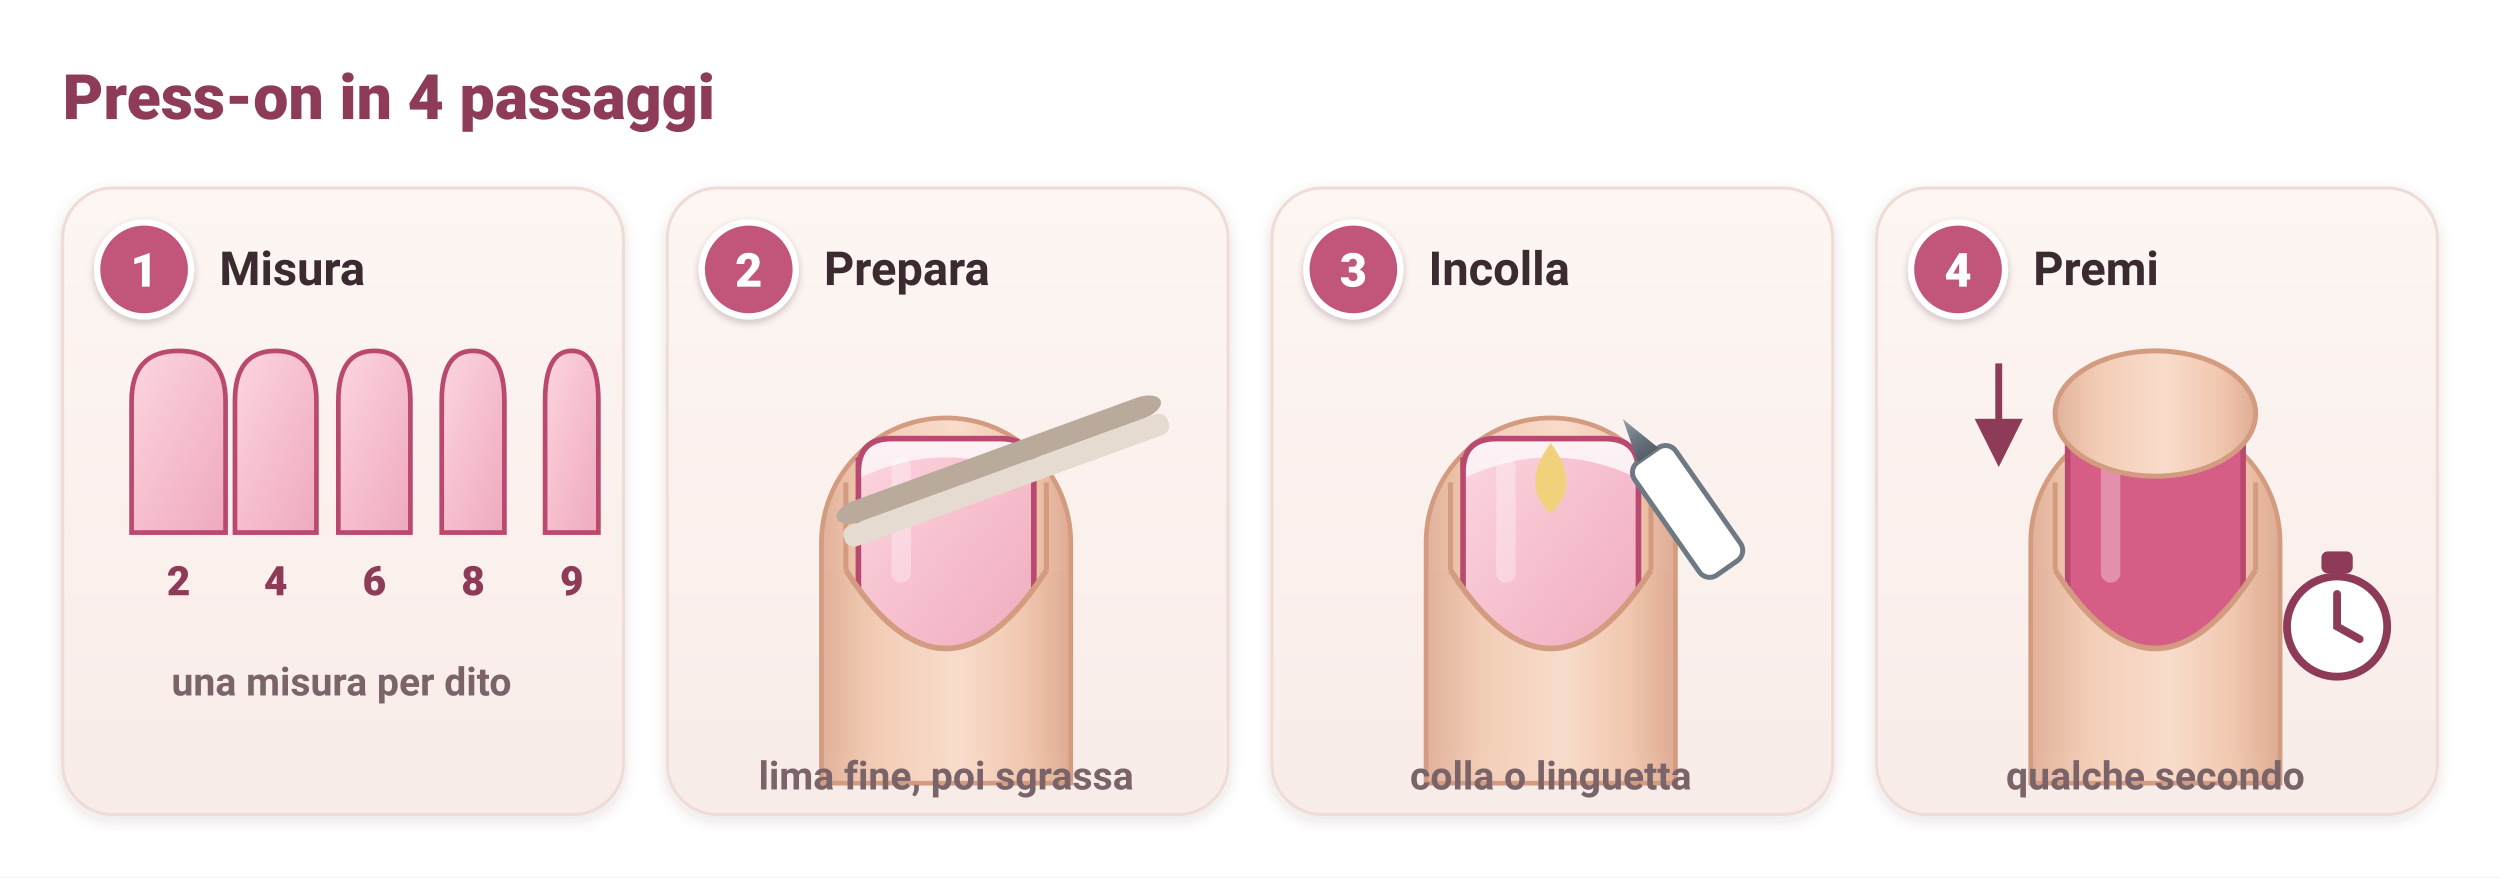
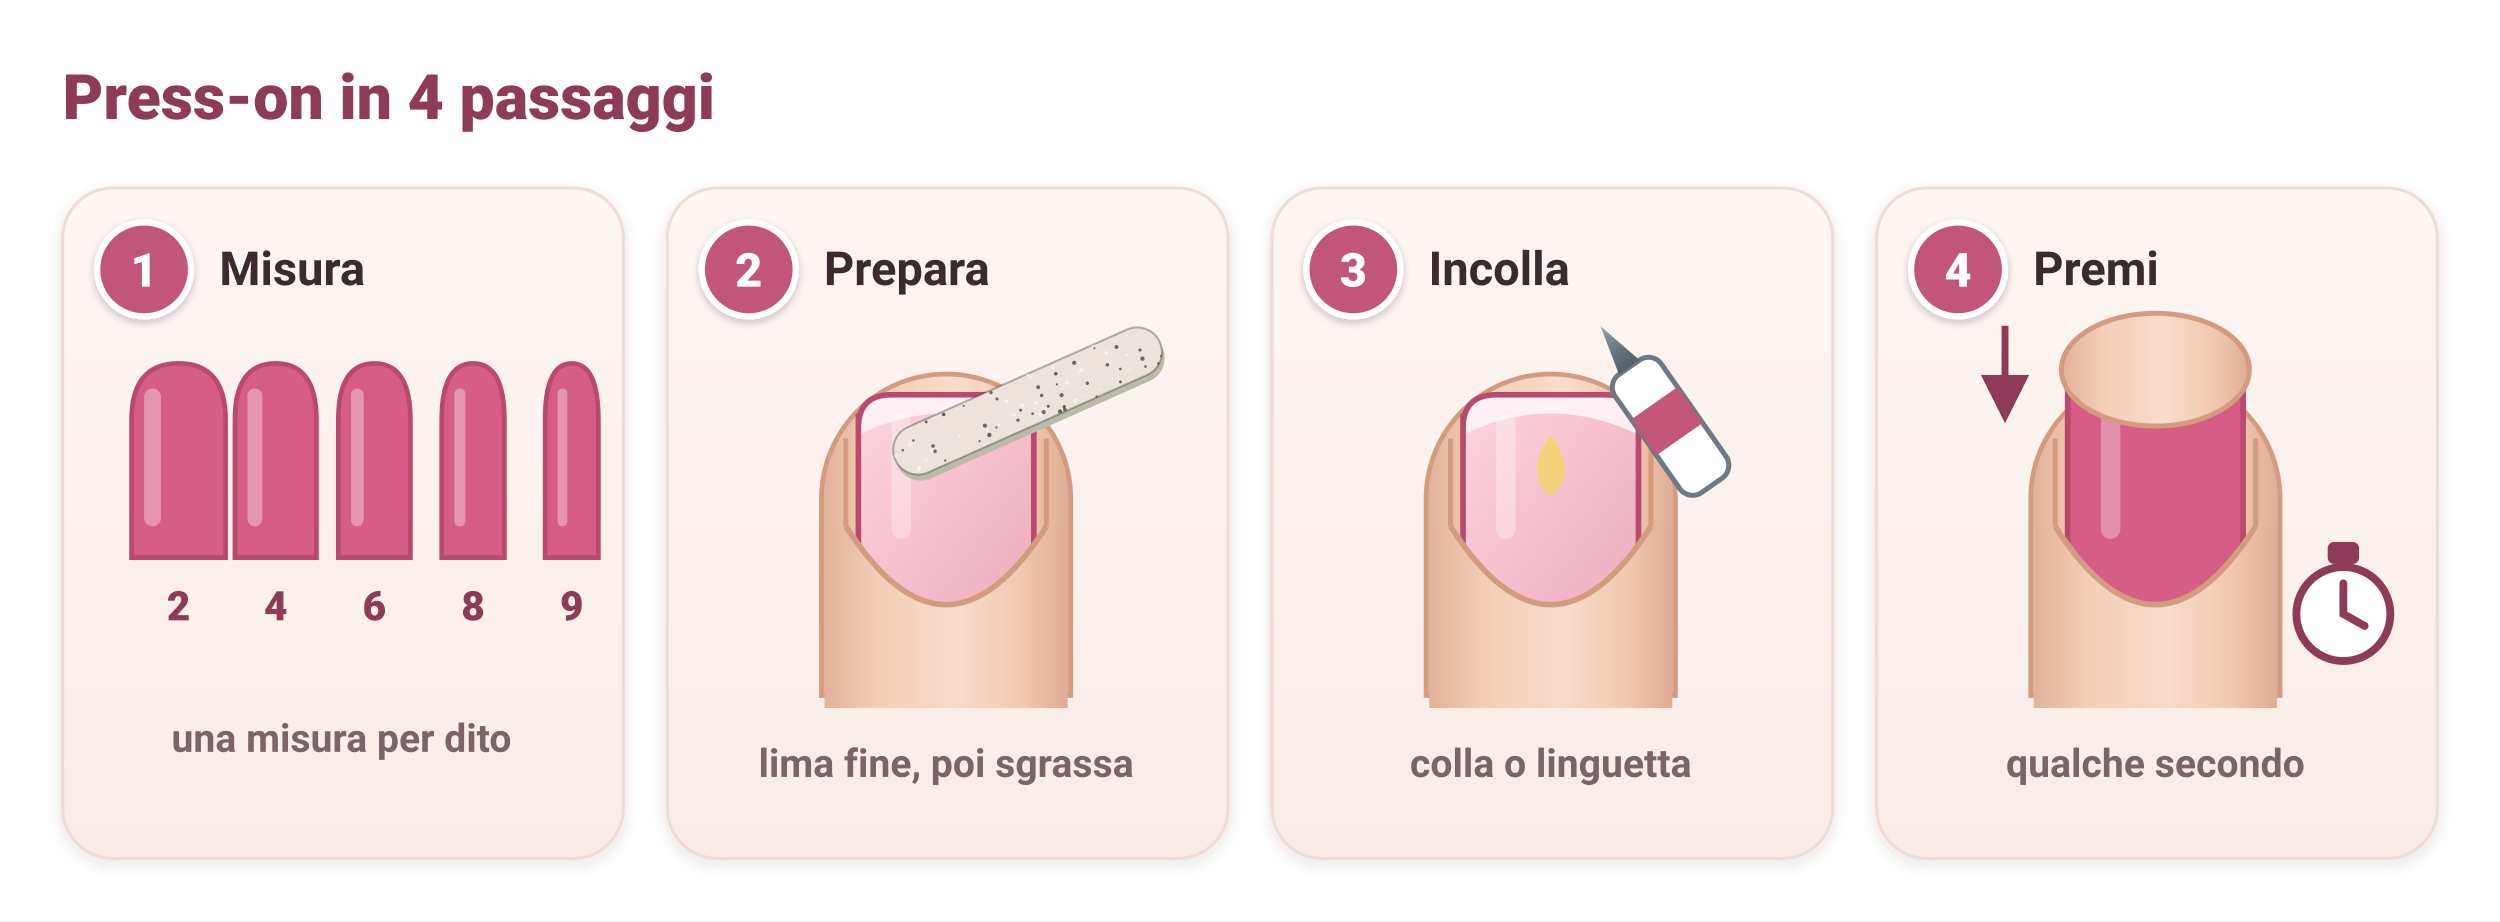
- <svg xmlns="http://www.w3.org/2000/svg" viewBox="0 0 798 280" width="798" height="280" font-family="system-ui, -apple-system, 'Segoe UI', Roboto, Arial, sans-serif" role="img">
+ <svg xmlns="http://www.w3.org/2000/svg" viewBox="0 0 798 294" width="798" height="294" font-family="system-ui, -apple-system, 'Segoe UI', Roboto, Arial, sans-serif" role="img">
  <rect width="100%" height="100%" fill="#ffffff" />
  <defs>
    <linearGradient id="nxSkin" x1="0" y1="0" x2="1" y2="0">
      <stop offset="0" stop-color="#e2b29b" />
      <stop offset=".22" stop-color="#f3cdb6" />
      <stop offset=".55" stop-color="#f8dccb" />
      <stop offset=".82" stop-color="#f1c7af" />
      <stop offset="1" stop-color="#dfac94" />
    </linearGradient>
    <linearGradient id="nxNail" x1="0" y1="0" x2="1" y2="1">
      <stop offset="0" stop-color="#fbd6e0" />
      <stop offset=".45" stop-color="#f7c1cf" />
      <stop offset="1" stop-color="#eeaabd" />
    </linearGradient>
    <linearGradient id="nxFree" x1="0" y1="0" x2="0" y2="1">
      <stop offset="0" stop-color="#ffffff" />
      <stop offset="1" stop-color="#fbeef2" />
    </linearGradient>
    <linearGradient id="nxMetalD" x1="0" y1="0" x2="0" y2="1">
      <stop offset="0" stop-color="#9aa4ae" />
      <stop offset=".5" stop-color="#6f7983" />
      <stop offset="1" stop-color="#565f68" />
    </linearGradient>
    <linearGradient id="nxPanel" x1="0" y1="0" x2="0" y2="1">
      <stop offset="0" stop-color="#fdf6f3" />
      <stop offset="1" stop-color="#f8ece8" />
    </linearGradient>
    <filter id="nxSh" x="-5%" y="-5%" width="110%" height="115%">
      <feDropShadow dx="0" dy="1.5" stdDeviation="2.2" flood-color="#5a2a3a" flood-opacity=".13" />
    </filter>
    <filter id="nxShS" x="-20%" y="-20%" width="140%" height="150%">
      <feDropShadow dx="0" dy="1" stdDeviation="1.2" flood-color="#3b2a30" flood-opacity=".25" />
    </filter>
  </defs>
  <defs>
    <marker id="ar" viewBox="0 0 10 10" refX="8" refY="5" markerWidth="7" markerHeight="7" orient="auto-start-reverse">
      <path d="M0,0 L10,5 L0,10 z" fill="#8e3b5a" />
    </marker>
    <marker id="arw" viewBox="0 0 10 10" refX="8" refY="5" markerWidth="7" markerHeight="7" orient="auto-start-reverse">
      <path d="M0,0 L10,5 L0,10 z" fill="#7a6369" />
    </marker>
  </defs>
  <text x="20.0" y="38.0" font-size="20" text-anchor="start" font-weight="800" fill="#8e3b5a">Press-on in 4 passaggi</text>
  <defs>
-     <clipPath id="p80">
-       <rect x="20" y="60" width="179" height="200" rx="16" />
+     <clipPath id="p1">
+       <rect x="20" y="60" width="179" height="214" rx="16" />
    </clipPath>
  </defs>
-   <rect x="20" y="60" width="179" height="200" rx="16" fill="url(#nxPanel)" stroke="#efdcd6" stroke-width="1" filter="url(#nxSh)" />
+   <rect x="20" y="60" width="179" height="214" rx="16" fill="url(#nxPanel)" stroke="#efdcd6" stroke-width="1" filter="url(#nxSh)" />
  <circle cx="46" cy="86" r="15" fill="#c2577a" stroke="#fff" stroke-width="2" filter="url(#nxShS)" />
  <text x="46.0" y="91.5" font-size="15" text-anchor="middle" font-weight="800" fill="#fff">1</text>
  <text x="70.0" y="91.0" font-size="15" text-anchor="start" font-weight="700" fill="#3b2a30">Misura</text>
-   <g clip-path="url(#p80)">
-     <path d="M42.0,170 L42.0,128 Q42.0,112 57.0,112 Q72.0,112 72.0,128 L72.0,170 Z" fill="url(#nxNail)" stroke="#b9496f" stroke-width="1.5" />
-     <text x="57.0" y="190.0" font-size="13" text-anchor="middle" font-weight="800" fill="#8e3b5a">2</text>
-     <path d="M75.0,170 L75.0,128 Q75.0,112 88.0,112 Q101.0,112 101.0,128 L101.0,170 Z" fill="url(#nxNail)" stroke="#b9496f" stroke-width="1.5" />
-     <text x="88.0" y="190.0" font-size="13" text-anchor="middle" font-weight="800" fill="#8e3b5a">4</text>
-     <path d="M108.0,170 L108.0,128 Q108.0,112 119.5,112 Q131.0,112 131.0,128 L131.0,170 Z" fill="url(#nxNail)" stroke="#b9496f" stroke-width="1.5" />
-     <text x="119.5" y="190.0" font-size="13" text-anchor="middle" font-weight="800" fill="#8e3b5a">6</text>
-     <path d="M141.0,170 L141.0,128 Q141.0,112 151.0,112 Q161.0,112 161.0,128 L161.0,170 Z" fill="url(#nxNail)" stroke="#b9496f" stroke-width="1.5" />
-     <text x="151.0" y="190.0" font-size="13" text-anchor="middle" font-weight="800" fill="#8e3b5a">8</text>
-     <path d="M174.0,170 L174.0,128 Q174.0,112 182.5,112 Q191.0,112 191.0,128 L191.0,170 Z" fill="url(#nxNail)" stroke="#b9496f" stroke-width="1.5" />
-     <text x="182.5" y="190.0" font-size="13" text-anchor="middle" font-weight="800" fill="#8e3b5a">9</text>
-     <text x="109.0" y="222.0" font-size="12.5" text-anchor="middle" font-weight="600" fill="#7a6369">una misura per dito</text>
+   <g clip-path="url(#p1)">
+     <path d="M42.0,178 L42.0,134 Q42.0,116 57.0,116 Q72.0,116 72.0,134 L72.0,178 Z" fill="#d65d86" stroke="#b9496f" stroke-width="1.5" />
+     <rect x="46.0" y="124" width="5.4" height="44" rx="2.7" fill="#fff" opacity=".35" />
+     <text x="57.0" y="198.0" font-size="13" text-anchor="middle" font-weight="800" fill="#8e3b5a">2</text>
+     <path d="M75.0,178 L75.0,134 Q75.0,116 88.0,116 Q101.0,116 101.0,134 L101.0,178 Z" fill="#d65d86" stroke="#b9496f" stroke-width="1.5" />
+     <rect x="79.0" y="124" width="4.7" height="44" rx="2.3" fill="#fff" opacity=".35" />
+     <text x="88.0" y="198.0" font-size="13" text-anchor="middle" font-weight="800" fill="#8e3b5a">4</text>
+     <path d="M108.0,178 L108.0,134 Q108.0,116 119.5,116 Q131.0,116 131.0,134 L131.0,178 Z" fill="#d65d86" stroke="#b9496f" stroke-width="1.5" />
+     <rect x="112.0" y="124" width="4.1" height="44" rx="2.1" fill="#fff" opacity=".35" />
+     <text x="119.5" y="198.0" font-size="13" text-anchor="middle" font-weight="800" fill="#8e3b5a">6</text>
+     <path d="M141.0,178 L141.0,134 Q141.0,116 151.0,116 Q161.0,116 161.0,134 L161.0,178 Z" fill="#d65d86" stroke="#b9496f" stroke-width="1.5" />
+     <rect x="145.0" y="124" width="3.6" height="44" rx="1.8" fill="#fff" opacity=".35" />
+     <text x="151.0" y="198.0" font-size="13" text-anchor="middle" font-weight="800" fill="#8e3b5a">8</text>
+     <path d="M174.0,178 L174.0,134 Q174.0,116 182.5,116 Q191.0,116 191.0,134 L191.0,178 Z" fill="#d65d86" stroke="#b9496f" stroke-width="1.5" />
+     <rect x="178.0" y="124" width="3.1" height="44" rx="1.5" fill="#fff" opacity=".35" />
+     <text x="182.5" y="198.0" font-size="13" text-anchor="middle" font-weight="800" fill="#8e3b5a">9</text>
+     <text x="109.0" y="240.0" font-size="12.5" text-anchor="middle" font-weight="600" fill="#7a6369">una misura per dito</text>
  </g>
  <defs>
-     <clipPath id="p81">
-       <rect x="213" y="60" width="179" height="200" rx="16" />
+     <clipPath id="p2">
+       <rect x="213" y="60" width="179" height="214" rx="16" />
    </clipPath>
  </defs>
-   <rect x="213" y="60" width="179" height="200" rx="16" fill="url(#nxPanel)" stroke="#efdcd6" stroke-width="1" filter="url(#nxSh)" />
+   <rect x="213" y="60" width="179" height="214" rx="16" fill="url(#nxPanel)" stroke="#efdcd6" stroke-width="1" filter="url(#nxSh)" />
  <circle cx="239" cy="86" r="15" fill="#c2577a" stroke="#fff" stroke-width="2" filter="url(#nxShS)" />
  <text x="239.0" y="91.5" font-size="15" text-anchor="middle" font-weight="800" fill="#fff">2</text>
  <text x="263.0" y="91.0" font-size="15" text-anchor="start" font-weight="700" fill="#3b2a30">Prepara</text>
-   <g clip-path="url(#p81)">
-     <path d="M262.2,250.0 L262.2,173.2 A39.8,39.8 0 0 1 341.8,173.2 L341.8,250.0 Z" fill="url(#nxSkin)" stroke="#d39c80" stroke-width="1.5" />
+   <g clip-path="url(#p2)">
+     <path d="M262.2,222.0 L262.2,159.2 A39.8,39.8 0 0 1 341.8,159.2 L341.8,222.0 Z" fill="url(#nxSkin)" stroke="#d39c80" stroke-width="1.5" />
    <defs>
-       <clipPath id="c82">
-         <path d="M274.0,216.0 L330.0,216.0 L330.0,146.0 L330.0,150.6 Q330.0,140.0 319.4,140.0 L284.6,140.0 Q274.0,140.0 274.0,150.6 L274.0,146.0 Z" />
+       <clipPath id="c3">
+         <path d="M274.0,202.0 L330.0,202.0 L330.0,132.0 L330.0,136.6 Q330.0,126.0 319.4,126.0 L284.6,126.0 Q274.0,126.0 274.0,136.6 L274.0,132.0 Z" />
      </clipPath>
    </defs>
-     <path d="M274.0,216.0 L330.0,216.0 L330.0,146.0 L330.0,150.6 Q330.0,140.0 319.4,140.0 L284.6,140.0 Q274.0,140.0 274.0,150.6 L274.0,146.0 Z" fill="url(#nxNail)" />
-     <path d="M268.0,156.0 Q302.0,136.0 336.0,156.0 L336.0,80.0 L268.0,80.0 Z" fill="url(#nxFree)" clip-path="url(#c82)" />
-     <rect x="284.6" y="146.0" width="6.2" height="40.0" rx="3.1" fill="#fff" opacity=".32" clip-path="url(#c82)" />
-     <path d="M274.0,216.0 L330.0,216.0 L330.0,146.0 L330.0,150.6 Q330.0,140.0 319.4,140.0 L284.6,140.0 Q274.0,140.0 274.0,150.6 L274.0,146.0 Z" fill="none" stroke="#b9496f" stroke-width="1.8" />
-     <path d="M263.2,182.0 L270.0,182.0 Q302.0,232.0 334.0,182.0 L340.8,182.0 L340.8,240.0 L263.2,240.0 Z" fill="url(#nxSkin)" />
-     <path d="M270.0,182.0 Q302.0,232.0 334.0,182.0" fill="none" stroke="#d39c80" stroke-width="1.8" />
-     <path d="M270.0,182.0 L270.0,154.0" stroke="#d39c80" stroke-width="1.6" />
-     <path d="M334.0,182.0 L334.0,154.0" stroke="#d39c80" stroke-width="1.6" />
-     <g transform="translate(320.0,150.0) rotate(-20.0)">
-       <rect x="-55.0" y="-7.0" width="110" height="7" rx="7" fill="#b9aa9c" />
-       <rect x="-55.0" y="0.0" width="110" height="7" rx="3" fill="#e6dbd0" />
+     <path d="M274.0,202.0 L330.0,202.0 L330.0,132.0 L330.0,136.6 Q330.0,126.0 319.4,126.0 L284.6,126.0 Q274.0,126.0 274.0,136.6 L274.0,132.0 Z" fill="url(#nxNail)" />
+     <path d="M268.0,142.0 Q302.0,122.0 336.0,142.0 L336.0,66.0 L268.0,66.0 Z" fill="url(#nxFree)" clip-path="url(#c3)" />
+     <rect x="284.6" y="132.0" width="6.2" height="40.0" rx="3.1" fill="#fff" opacity=".32" clip-path="url(#c3)" />
+     <path d="M274.0,202.0 L330.0,202.0 L330.0,132.0 L330.0,136.6 Q330.0,126.0 319.4,126.0 L284.6,126.0 Q274.0,126.0 274.0,136.6 L274.0,132.0 Z" fill="none" stroke="#b9496f" stroke-width="1.8" />
+     <path d="M263.2,168.0 L270.0,168.0 Q302.0,218.0 334.0,168.0 L340.8,168.0 L340.8,226.0 L263.2,226.0 Z" fill="url(#nxSkin)" />
+     <path d="M270.0,168.0 Q302.0,218.0 334.0,168.0" fill="none" stroke="#d39c80" stroke-width="1.8" />
+     <path d="M270.0,168.0 L270.0,140.0" stroke="#d39c80" stroke-width="1.6" />
+     <path d="M334.0,168.0 L334.0,140.0" stroke="#d39c80" stroke-width="1.6" />
+     <g transform="translate(328.0,128.0) rotate(-24.0) scale(0.660)">
+       <defs>
+         <clipPath id="fl4">
+           <path d="M-58,-12 L58,-12 A12,12 0 0 1 58,12 L-58,12 A12,12 0 0 1 -58,-12 Z" />
+         </clipPath>
+       </defs>
+       <path d="M-58,-12 L58,-12 A12,12 0 0 1 58,12 L-58,12 A12,12 0 0 1 -58,-12 Z" transform="translate(0,3.2)" fill="#bba" />
+       <path d="M-58,-12 L58,-12 A12,12 0 0 1 58,12 L-58,12 A12,12 0 0 1 -58,-12 Z" fill="#ece4dc" stroke="rgba(0,0,0,.28)" stroke-width="1" />
+       <g clip-path="url(#fl4)">
+         <circle cx="-70.2" cy="-29.9" r="0.74" fill="#fff" opacity=".55" />
+         <circle cx="-52.0" cy="-29.9" r="0.64" fill="#fff" opacity=".55" />
+         <circle cx="-50.8" cy="4.0" r="0.90" fill="#000" opacity=".55" />
+         <circle cx="5.1" cy="-11.8" r="0.75" fill="#fff" opacity=".55" />
+         <circle cx="-58.6" cy="-34.9" r="1.06" fill="#000" opacity=".55" />
+         <circle cx="-43.4" cy="-18.2" r="0.72" fill="#fff" opacity=".55" />
+         <circle cx="-41.7" cy="-24.3" r="0.85" fill="#fff" opacity=".55" />
+         <circle cx="65.3" cy="9.3" r="0.71" fill="#000" opacity=".55" />
+         <circle cx="48.4" cy="17.4" r="0.52" fill="#fff" opacity=".55" />
+         <circle cx="53.0" cy="-0.8" r="0.63" fill="#fff" opacity=".55" />
+         <circle cx="33.1" cy="-25.5" r="0.88" fill="#000" opacity=".55" />
+         <circle cx="-66.0" cy="-17.9" r="0.70" fill="#000" opacity=".55" />
+         <circle cx="21.1" cy="9.2" r="1.08" fill="#fff" opacity=".55" />
+         <circle cx="71.1" cy="6.7" r="0.68" fill="#000" opacity=".55" />
+         <circle cx="17.8" cy="-6.5" r="0.90" fill="#000" opacity=".55" />
+         <circle cx="-44.2" cy="13.7" r="0.86" fill="#fff" opacity=".55" />
+         <circle cx="-58.2" cy="-14.4" r="1.05" fill="#fff" opacity=".55" />
+         <circle cx="70.8" cy="-25.4" r="0.77" fill="#fff" opacity=".55" />
+         <circle cx="-8.0" cy="6.6" r="0.84" fill="#000" opacity=".55" />
+         <circle cx="-57.8" cy="17.1" r="0.57" fill="#000" opacity=".55" />
+         <circle cx="-23.7" cy="2.5" r="1.01" fill="#000" opacity=".55" />
+         <circle cx="-0.3" cy="6.6" r="0.67" fill="#000" opacity=".55" />
+         <circle cx="16.2" cy="-1.6" r="0.52" fill="#000" opacity=".55" />
+         <circle cx="-52.1" cy="3.2" r="0.92" fill="#fff" opacity=".55" />
+         <circle cx="38.5" cy="-22.2" r="0.96" fill="#fff" opacity=".55" />
+         <circle cx="-21.8" cy="-35.4" r="0.73" fill="#000" opacity=".55" />
+         <circle cx="-46.6" cy="-33.6" r="0.57" fill="#fff" opacity=".55" />
+         <circle cx="-64.8" cy="-2.8" r="0.62" fill="#000" opacity=".55" />
+         <circle cx="46.2" cy="-19.9" r="0.61" fill="#000" opacity=".55" />
+         <circle cx="28.1" cy="-7.7" r="1.02" fill="#000" opacity=".55" />
+         <circle cx="3.5" cy="2.7" r="0.78" fill="#fff" opacity=".55" />
+         <circle cx="-4.8" cy="-28.8" r="0.57" fill="#fff" opacity=".55" />
+         <circle cx="35.3" cy="14.9" r="0.91" fill="#fff" opacity=".55" />
+         <circle cx="-48.1" cy="10.1" r="0.57" fill="#000" opacity=".55" />
+         <circle cx="-51.7" cy="-15.4" r="0.68" fill="#000" opacity=".55" />
+         <circle cx="30.4" cy="-6.8" r="0.65" fill="#fff" opacity=".55" />
+         <circle cx="33.9" cy="8.7" r="0.52" fill="#fff" opacity=".55" />
+         <circle cx="56.9" cy="-22.0" r="0.62" fill="#fff" opacity=".55" />
+         <circle cx="-19.6" cy="-14.3" r="0.99" fill="#000" opacity=".55" />
+         <circle cx="-43.4" cy="-24.4" r="0.71" fill="#fff" opacity=".55" />
+         <circle cx="-19.0" cy="5.6" r="0.54" fill="#000" opacity=".55" />
+         <circle cx="18.0" cy="-10.1" r="0.80" fill="#fff" opacity=".55" />
+         <circle cx="-32.1" cy="-26.2" r="0.52" fill="#000" opacity=".55" />
+         <circle cx="-29.2" cy="-10.4" r="0.50" fill="#000" opacity=".55" />
+         <circle cx="-17.3" cy="4.9" r="0.68" fill="#fff" opacity=".55" />
+         <circle cx="11.4" cy="-14.2" r="0.97" fill="#000" opacity=".55" />
+         <circle cx="15.1" cy="9.7" r="0.82" fill="#000" opacity=".55" />
+         <circle cx="-58.2" cy="-5.0" r="0.61" fill="#000" opacity=".55" />
+         <circle cx="6.1" cy="14.8" r="0.90" fill="#fff" opacity=".55" />
+         <circle cx="51.6" cy="-19.3" r="0.73" fill="#fff" opacity=".55" />
+         <circle cx="7.8" cy="-24.0" r="0.75" fill="#fff" opacity=".55" />
+         <circle cx="-37.1" cy="2.1" r="0.53" fill="#fff" opacity=".55" />
+         <circle cx="26.5" cy="-18.5" r="1.09" fill="#fff" opacity=".55" />
+         <circle cx="-63.1" cy="-22.6" r="0.80" fill="#fff" opacity=".55" />
+         <circle cx="-51.7" cy="-33.4" r="0.69" fill="#000" opacity=".55" />
+         <circle cx="-13.1" cy="-6.9" r="0.76" fill="#000" opacity=".55" />
+         <circle cx="-68.7" cy="7.4" r="0.76" fill="#000" opacity=".55" />
+         <circle cx="-3.2" cy="1.0" r="1.04" fill="#fff" opacity=".55" />
+         <circle cx="32.7" cy="-17.7" r="0.60" fill="#000" opacity=".55" />
+         <circle cx="51.7" cy="-32.9" r="0.84" fill="#fff" opacity=".55" />
+         <circle cx="-25.6" cy="-15.0" r="0.75" fill="#fff" opacity=".55" />
+         <circle cx="26.5" cy="9.3" r="0.52" fill="#fff" opacity=".55" />
+         <circle cx="-7.1" cy="-14.3" r="0.99" fill="#fff" opacity=".55" />
+         <circle cx="59.1" cy="3.9" r="1.05" fill="#000" opacity=".55" />
+         <circle cx="8.1" cy="6.4" r="0.77" fill="#000" opacity=".55" />
+         <circle cx="12.3" cy="11.0" r="1.02" fill="#000" opacity=".55" />
+         <circle cx="-17.1" cy="-23.7" r="0.70" fill="#fff" opacity=".55" />
+         <circle cx="-11.4" cy="-19.1" r="0.66" fill="#000" opacity=".55" />
+         <circle cx="24.4" cy="-17.5" r="0.61" fill="#000" opacity=".55" />
+         <circle cx="-34.6" cy="12.9" r="0.60" fill="#fff" opacity=".55" />
+         <circle cx="-56.4" cy="6.4" r="0.66" fill="#fff" opacity=".55" />
+         <circle cx="-9.8" cy="-31.8" r="0.56" fill="#fff" opacity=".55" />
+         <circle cx="6.0" cy="-9.8" r="0.71" fill="#fff" opacity=".55" />
+         <circle cx="-2.5" cy="-32.7" r="0.86" fill="#000" opacity=".55" />
+         <circle cx="49.9" cy="-6.4" r="0.96" fill="#000" opacity=".55" />
+         <circle cx="29.8" cy="-3.0" r="1.01" fill="#fff" opacity=".55" />
+         <circle cx="7.4" cy="-4.0" r="0.96" fill="#000" opacity=".55" />
+         <circle cx="6.5" cy="6.5" r="0.86" fill="#fff" opacity=".55" />
+         <circle cx="51.2" cy="16.7" r="0.66" fill="#000" opacity=".55" />
+         <circle cx="16.3" cy="-28.0" r="1.08" fill="#000" opacity=".55" />
+         <circle cx="4.9" cy="8.1" r="1.02" fill="#000" opacity=".55" />
+         <circle cx="-6.7" cy="-26.3" r="0.78" fill="#000" opacity=".55" />
+         <circle cx="54.3" cy="-16.8" r="0.73" fill="#fff" opacity=".55" />
+         <circle cx="46.6" cy="-17.9" r="0.80" fill="#fff" opacity=".55" />
+         <circle cx="-45.0" cy="-28.6" r="1.01" fill="#000" opacity=".55" />
+         <circle cx="29.9" cy="3.9" r="0.85" fill="#000" opacity=".55" />
+         <circle cx="51.5" cy="6.5" r="0.54" fill="#fff" opacity=".55" />
+         <circle cx="19.7" cy="-20.4" r="0.60" fill="#000" opacity=".55" />
+         <circle cx="44.8" cy="9.8" r="0.71" fill="#000" opacity=".55" />
+         <circle cx="-61.4" cy="-13.6" r="0.68" fill="#000" opacity=".55" />
+         <circle cx="-29.1" cy="8.3" r="0.54" fill="#000" opacity=".55" />
+         <circle cx="2.1" cy="-27.3" r="0.52" fill="#000" opacity=".55" />
+         <circle cx="-51.3" cy="16.6" r="1.02" fill="#fff" opacity=".55" />
+         <circle cx="57.5" cy="-18.4" r="0.65" fill="#fff" opacity=".55" />
+         <circle cx="15.3" cy="13.9" r="0.72" fill="#000" opacity=".55" />
+         <circle cx="31.4" cy="11.7" r="0.60" fill="#000" opacity=".55" />
+         <circle cx="-70.0" cy="-5.8" r="1.05" fill="#fff" opacity=".55" />
+         <circle cx="-50.6" cy="1.3" r="0.89" fill="#000" opacity=".55" />
+         <circle cx="59.7" cy="-0.4" r="0.79" fill="#000" opacity=".55" />
+         <circle cx="-48.9" cy="-10.7" r="0.72" fill="#000" opacity=".55" />
+         <circle cx="21.1" cy="-0.3" r="1.07" fill="#fff" opacity=".55" />
+         <circle cx="-4.9" cy="2.7" r="0.73" fill="#000" opacity=".55" />
+         <circle cx="9.6" cy="17.0" r="0.53" fill="#000" opacity=".55" />
+         <circle cx="-23.6" cy="7.5" r="1.07" fill="#000" opacity=".55" />
+         <circle cx="-60.5" cy="-3.9" r="0.85" fill="#fff" opacity=".55" />
+         <circle cx="39.8" cy="-11.0" r="0.83" fill="#fff" opacity=".55" />
+         <circle cx="-68.1" cy="-23.0" r="0.91" fill="#fff" opacity=".55" />
+         <circle cx="63.8" cy="-20.8" r="1.08" fill="#000" opacity=".55" />
+         <circle cx="-6.8" cy="-27.4" r="0.86" fill="#000" opacity=".55" />
+         <circle cx="26.7" cy="15.7" r="0.58" fill="#fff" opacity=".55" />
+         <circle cx="14.6" cy="-21.2" r="0.52" fill="#fff" opacity=".55" />
+         <circle cx="28.1" cy="-2.2" r="0.56" fill="#fff" opacity=".55" />
+         <circle cx="-14.5" cy="-10.9" r="0.83" fill="#000" opacity=".55" />
+         <circle cx="65.3" cy="-10.8" r="0.91" fill="#fff" opacity=".55" />
+         <circle cx="62.3" cy="-26.8" r="0.70" fill="#fff" opacity=".55" />
+         <circle cx="15.3" cy="-15.9" r="1.03" fill="#000" opacity=".55" />
+         <circle cx="-35.5" cy="-32.3" r="0.90" fill="#000" opacity=".55" />
+         <circle cx="-28.2" cy="-12.3" r="0.65" fill="#fff" opacity=".55" />
+         <circle cx="37.4" cy="-15.4" r="1.02" fill="#000" opacity=".55" />
+         <circle cx="9.5" cy="-27.7" r="0.57" fill="#fff" opacity=".55" />
+         <circle cx="-59.5" cy="-32.0" r="0.58" fill="#000" opacity=".55" />
+         <circle cx="47.6" cy="-20.4" r="0.57" fill="#fff" opacity=".55" />
+         <circle cx="45.7" cy="17.8" r="0.53" fill="#000" opacity=".55" />
+         <circle cx="-9.6" cy="17.5" r="0.82" fill="#fff" opacity=".55" />
+         <circle cx="-39.7" cy="-10.6" r="0.91" fill="#000" opacity=".55" />
+         <circle cx="3.2" cy="8.5" r="0.99" fill="#fff" opacity=".55" />
+         <circle cx="47.4" cy="17.8" r="0.86" fill="#000" opacity=".55" />
+         <circle cx="-40.0" cy="-32.9" r="1.05" fill="#fff" opacity=".55" />
+         <circle cx="14.8" cy="11.1" r="0.91" fill="#000" opacity=".55" />
+         <circle cx="12.3" cy="-31.6" r="0.65" fill="#000" opacity=".55" />
+         <circle cx="42.4" cy="-0.3" r="0.86" fill="#000" opacity=".55" />
+         <circle cx="-21.3" cy="-15.2" r="0.53" fill="#000" opacity=".55" />
+         <circle cx="58.9" cy="8.0" r="0.65" fill="#000" opacity=".55" />
+         <circle cx="35.2" cy="-25.2" r="0.71" fill="#fff" opacity=".55" />
+         <circle cx="-45.0" cy="13.1" r="0.51" fill="#fff" opacity=".55" />
+         <circle cx="24.4" cy="-14.5" r="0.67" fill="#fff" opacity=".55" />
+         <circle cx="30.5" cy="-24.6" r="0.69" fill="#000" opacity=".55" />
+         <circle cx="18.5" cy="-13.1" r="0.69" fill="#fff" opacity=".55" />
+         <circle cx="-35.4" cy="-28.3" r="0.98" fill="#fff" opacity=".55" />
+         <circle cx="44.2" cy="-5.8" r="0.93" fill="#fff" opacity=".55" />
+         <circle cx="-66.4" cy="-19.8" r="0.71" fill="#fff" opacity=".55" />
+         <circle cx="-23.6" cy="5.3" r="0.65" fill="#fff" opacity=".55" />
+         <circle cx="-9.3" cy="-4.1" r="0.88" fill="#fff" opacity=".55" />
+         <circle cx="9.2" cy="-24.6" r="0.76" fill="#fff" opacity=".55" />
+         <circle cx="-61.6" cy="8.8" r="0.68" fill="#fff" opacity=".55" />
+         <circle cx="-18.4" cy="15.4" r="0.93" fill="#000" opacity=".55" />
+         <circle cx="29.0" cy="-36.0" r="0.55" fill="#fff" opacity=".55" />
+         <circle cx="-27.7" cy="-14.0" r="0.92" fill="#000" opacity=".55" />
+         <circle cx="16.2" cy="4.1" r="1.00" fill="#000" opacity=".55" />
+         <circle cx="47.3" cy="4.1" r="0.64" fill="#000" opacity=".55" />
+         <circle cx="-44.2" cy="-31.2" r="0.84" fill="#fff" opacity=".55" />
+         <circle cx="-2.0" cy="-21.1" r="0.60" fill="#fff" opacity=".55" />
+         <circle cx="6.7" cy="-23.1" r="1.05" fill="#000" opacity=".55" />
+         <circle cx="69.8" cy="-8.4" r="0.65" fill="#000" opacity=".55" />
+         <circle cx="-69.6" cy="8.0" r="0.70" fill="#fff" opacity=".55" />
+         <circle cx="49.2" cy="-14.3" r="0.81" fill="#fff" opacity=".55" />
+         <circle cx="20.5" cy="-16.4" r="0.62" fill="#000" opacity=".55" />
+         <circle cx="-69.0" cy="-1.7" r="0.88" fill="#fff" opacity=".55" />
+         <circle cx="-8.7" cy="3.5" r="0.84" fill="#fff" opacity=".55" />
+         <circle cx="7.3" cy="0.3" r="0.86" fill="#000" opacity=".55" />
+         <circle cx="-60.9" cy="8.3" r="0.92" fill="#fff" opacity=".55" />
+         <circle cx="59.6" cy="-26.2" r="0.94" fill="#fff" opacity=".55" />
+         <circle cx="-56.8" cy="-29.0" r="0.52" fill="#000" opacity=".55" />
+         <circle cx="39.9" cy="-10.2" r="0.53" fill="#000" opacity=".55" />
+         <circle cx="68.1" cy="6.5" r="0.68" fill="#000" opacity=".55" />
+         <circle cx="-19.2" cy="-23.5" r="0.89" fill="#000" opacity=".55" />
+         <circle cx="-3.9" cy="14.1" r="0.95" fill="#fff" opacity=".55" />
+         <circle cx="47.8" cy="15.4" r="0.66" fill="#fff" opacity=".55" />
+         <circle cx="56.7" cy="-9.3" r="0.58" fill="#fff" opacity=".55" />
+         <circle cx="-0.5" cy="17.8" r="0.65" fill="#fff" opacity=".55" />
+         <rect x="-72" y="-40" width="144" height="8" fill="#fff" opacity=".0" />
+       </g>
    </g>
-     <text x="302.0" y="252.0" font-size="12.5" text-anchor="middle" font-weight="600" fill="#7a6369">lima fine, poi sgrassa</text>
+     <text x="302.0" y="248.0" font-size="12.5" text-anchor="middle" font-weight="600" fill="#7a6369">lima fine, poi sgrassa</text>
  </g>
  <defs>
-     <clipPath id="p83">
-       <rect x="406" y="60" width="179" height="200" rx="16" />
+     <clipPath id="p5">
+       <rect x="406" y="60" width="179" height="214" rx="16" />
    </clipPath>
  </defs>
-   <rect x="406" y="60" width="179" height="200" rx="16" fill="url(#nxPanel)" stroke="#efdcd6" stroke-width="1" filter="url(#nxSh)" />
+   <rect x="406" y="60" width="179" height="214" rx="16" fill="url(#nxPanel)" stroke="#efdcd6" stroke-width="1" filter="url(#nxSh)" />
  <circle cx="432" cy="86" r="15" fill="#c2577a" stroke="#fff" stroke-width="2" filter="url(#nxShS)" />
  <text x="432.0" y="91.5" font-size="15" text-anchor="middle" font-weight="800" fill="#fff">3</text>
  <text x="456.0" y="91.0" font-size="15" text-anchor="start" font-weight="700" fill="#3b2a30">Incolla</text>
-   <g clip-path="url(#p83)">
-     <path d="M455.2,250.0 L455.2,173.2 A39.8,39.8 0 0 1 534.8,173.2 L534.8,250.0 Z" fill="url(#nxSkin)" stroke="#d39c80" stroke-width="1.5" />
+   <g clip-path="url(#p5)">
+     <path d="M455.2,222.0 L455.2,159.2 A39.8,39.8 0 0 1 534.8,159.2 L534.8,222.0 Z" fill="url(#nxSkin)" stroke="#d39c80" stroke-width="1.5" />
    <defs>
-       <clipPath id="c84">
-         <path d="M467.0,216.0 L523.0,216.0 L523.0,146.0 L523.0,150.6 Q523.0,140.0 512.4,140.0 L477.6,140.0 Q467.0,140.0 467.0,150.6 L467.0,146.0 Z" />
+       <clipPath id="c6">
+         <path d="M467.0,202.0 L523.0,202.0 L523.0,132.0 L523.0,136.6 Q523.0,126.0 512.4,126.0 L477.6,126.0 Q467.0,126.0 467.0,136.6 L467.0,132.0 Z" />
      </clipPath>
    </defs>
-     <path d="M467.0,216.0 L523.0,216.0 L523.0,146.0 L523.0,150.6 Q523.0,140.0 512.4,140.0 L477.6,140.0 Q467.0,140.0 467.0,150.6 L467.0,146.0 Z" fill="url(#nxNail)" />
-     <path d="M461.0,156.0 Q495.0,136.0 529.0,156.0 L529.0,80.0 L461.0,80.0 Z" fill="url(#nxFree)" clip-path="url(#c84)" />
-     <rect x="477.6" y="146.0" width="6.2" height="40.0" rx="3.1" fill="#fff" opacity=".32" clip-path="url(#c84)" />
-     <path d="M467.0,216.0 L523.0,216.0 L523.0,146.0 L523.0,150.6 Q523.0,140.0 512.4,140.0 L477.6,140.0 Q467.0,140.0 467.0,150.6 L467.0,146.0 Z" fill="none" stroke="#b9496f" stroke-width="1.8" />
-     <path d="M456.2,182.0 L463.0,182.0 Q495.0,232.0 527.0,182.0 L533.8,182.0 L533.8,240.0 L456.2,240.0 Z" fill="url(#nxSkin)" />
-     <path d="M463.0,182.0 Q495.0,232.0 527.0,182.0" fill="none" stroke="#d39c80" stroke-width="1.8" />
-     <path d="M463.0,182.0 L463.0,154.0" stroke="#d39c80" stroke-width="1.6" />
-     <path d="M527.0,182.0 L527.0,154.0" stroke="#d39c80" stroke-width="1.6" />
-     <path d="M495.0,141.4 q9.9,13.5 0,22.5 q-9.9,-9.0 0,-22.5 z" fill="#f1d27a" />
-     <g transform="translate(549.0,178) rotate(-35)">
-       <rect x="-8" y="-40" width="16" height="44" rx="4" fill="#fff" stroke="#6f7983" stroke-width="1.6" />
-       <path d="M-4,-40 L0,-54 L4,-40 Z" fill="url(#nxMetalD)" />
+     <path d="M467.0,202.0 L523.0,202.0 L523.0,132.0 L523.0,136.6 Q523.0,126.0 512.4,126.0 L477.6,126.0 Q467.0,126.0 467.0,136.6 L467.0,132.0 Z" fill="url(#nxNail)" />
+     <path d="M461.0,142.0 Q495.0,122.0 529.0,142.0 L529.0,66.0 L461.0,66.0 Z" fill="url(#nxFree)" clip-path="url(#c6)" />
+     <rect x="477.6" y="132.0" width="6.2" height="40.0" rx="3.1" fill="#fff" opacity=".32" clip-path="url(#c6)" />
+     <path d="M467.0,202.0 L523.0,202.0 L523.0,132.0 L523.0,136.6 Q523.0,126.0 512.4,126.0 L477.6,126.0 Q467.0,126.0 467.0,136.6 L467.0,132.0 Z" fill="none" stroke="#b9496f" stroke-width="1.8" />
+     <path d="M456.2,168.0 L463.0,168.0 Q495.0,218.0 527.0,168.0 L533.8,168.0 L533.8,226.0 L456.2,226.0 Z" fill="url(#nxSkin)" />
+     <path d="M463.0,168.0 Q495.0,218.0 527.0,168.0" fill="none" stroke="#d39c80" stroke-width="1.8" />
+     <path d="M463.0,168.0 L463.0,140.0" stroke="#d39c80" stroke-width="1.6" />
+     <path d="M527.0,168.0 L527.0,140.0" stroke="#d39c80" stroke-width="1.6" />
+     <path d="M495.0,138.8 q8.8,12.0 0,20.0 q-8.8,-8.0 0,-20.0 z" fill="#f1d27a" />
+     <g transform="translate(543.0,150) rotate(-35)">
+       <rect x="-9" y="-40" width="18" height="46" rx="5" fill="#fff" stroke="#6f7983" stroke-width="1.6" />
+       <rect x="-9" y="-26" width="18" height="14" fill="#c2577a" />
+       <path d="M-4,-40 L0,-56 L4,-40 Z" fill="url(#nxMetalD)" />
    </g>
-     <text x="495.0" y="252.0" font-size="12.5" text-anchor="middle" font-weight="600" fill="#7a6369">colla o linguetta</text>
+     <text x="495.0" y="248.0" font-size="12.5" text-anchor="middle" font-weight="600" fill="#7a6369">colla o linguetta</text>
  </g>
  <defs>
-     <clipPath id="p85">
-       <rect x="599" y="60" width="179" height="200" rx="16" />
+     <clipPath id="p7">
+       <rect x="599" y="60" width="179" height="214" rx="16" />
    </clipPath>
  </defs>
-   <rect x="599" y="60" width="179" height="200" rx="16" fill="url(#nxPanel)" stroke="#efdcd6" stroke-width="1" filter="url(#nxSh)" />
+   <rect x="599" y="60" width="179" height="214" rx="16" fill="url(#nxPanel)" stroke="#efdcd6" stroke-width="1" filter="url(#nxSh)" />
  <circle cx="625" cy="86" r="15" fill="#c2577a" stroke="#fff" stroke-width="2" filter="url(#nxShS)" />
  <text x="625.0" y="91.5" font-size="15" text-anchor="middle" font-weight="800" fill="#fff">4</text>
  <text x="649.0" y="91.0" font-size="15" text-anchor="start" font-weight="700" fill="#3b2a30">Premi</text>
-   <g clip-path="url(#p85)">
-     <path d="M648.2,250.0 L648.2,173.2 A39.8,39.8 0 0 1 727.8,173.2 L727.8,250.0 Z" fill="url(#nxSkin)" stroke="#d39c80" stroke-width="1.5" />
+   <g clip-path="url(#p7)">
+     <path d="M648.2,222.0 L648.2,159.2 A39.8,39.8 0 0 1 727.8,159.2 L727.8,222.0 Z" fill="url(#nxSkin)" stroke="#d39c80" stroke-width="1.5" />
    <defs>
-       <clipPath id="c86">
-         <path d="M660.0,216.0 L716.0,216.0 L716.0,146.0 L716.0,134.6 Q716.0,124.0 705.4,124.0 L670.6,124.0 Q660.0,124.0 660.0,134.6 L660.0,146.0 Z" />
+       <clipPath id="c8">
+         <path d="M660.0,202.0 L716.0,202.0 L716.0,132.0 L716.0,118.6 Q716.0,108.0 705.4,108.0 L670.6,108.0 Q660.0,108.0 660.0,118.6 L660.0,132.0 Z" />
      </clipPath>
    </defs>
-     <path d="M660.0,216.0 L716.0,216.0 L716.0,146.0 L716.0,134.6 Q716.0,124.0 705.4,124.0 L670.6,124.0 Q660.0,124.0 660.0,134.6 L660.0,146.0 Z" fill="#d65d86" />
-     <path d="M654.0,156.0 Q688.0,136.0 722.0,156.0 L722.0,64.0 L654.0,64.0 Z" fill="#d65d86" clip-path="url(#c86)" />
-     <rect x="670.6" y="130.0" width="6.2" height="56.0" rx="3.1" fill="#fff" opacity=".32" clip-path="url(#c86)" />
-     <path d="M660.0,216.0 L716.0,216.0 L716.0,146.0 L716.0,134.6 Q716.0,124.0 705.4,124.0 L670.6,124.0 Q660.0,124.0 660.0,134.6 L660.0,146.0 Z" fill="none" stroke="#b9496f" stroke-width="1.8" />
-     <path d="M649.2,182.0 L656.0,182.0 Q688.0,232.0 720.0,182.0 L726.8,182.0 L726.8,240.0 L649.2,240.0 Z" fill="url(#nxSkin)" />
-     <path d="M656.0,182.0 Q688.0,232.0 720.0,182.0" fill="none" stroke="#d39c80" stroke-width="1.8" />
-     <path d="M656.0,182.0 L656.0,154.0" stroke="#d39c80" stroke-width="1.6" />
-     <path d="M720.0,182.0 L720.0,154.0" stroke="#d39c80" stroke-width="1.6" />
-     <ellipse cx="688.0" cy="132" rx="32" ry="20" fill="url(#nxSkin)" stroke="#d39c80" stroke-width="1.6" />
-     <line x1="638.0" y1="116.0" x2="638.0" y2="146.0" stroke="#8e3b5a" stroke-width="2.2" marker-end="url(#ar)" />
-     <rect x="741.0" y="176.0" width="10" height="7" rx="2" fill="#8e3b5a" />
-     <circle cx="746.0" cy="200.0" r="16.0" fill="#fff" stroke="#8e3b5a" stroke-width="2.5" />
-     <path d="M746.0,189.6 L746.0,200.0 L753.2,204.0" stroke="#8e3b5a" stroke-width="2.5" fill="none" stroke-linecap="round" />
-     <text x="688.0" y="252.0" font-size="12.5" text-anchor="middle" font-weight="600" fill="#7a6369">qualche secondo</text>
+     <path d="M660.0,202.0 L716.0,202.0 L716.0,132.0 L716.0,118.6 Q716.0,108.0 705.4,108.0 L670.6,108.0 Q660.0,108.0 660.0,118.6 L660.0,132.0 Z" fill="#d65d86" />
+     <path d="M654.0,142.0 Q688.0,122.0 722.0,142.0 L722.0,48.0 L654.0,48.0 Z" fill="#d65d86" clip-path="url(#c8)" />
+     <rect x="670.6" y="114.0" width="6.2" height="58.0" rx="3.1" fill="#fff" opacity=".32" clip-path="url(#c8)" />
+     <path d="M660.0,202.0 L716.0,202.0 L716.0,132.0 L716.0,118.6 Q716.0,108.0 705.4,108.0 L670.6,108.0 Q660.0,108.0 660.0,118.6 L660.0,132.0 Z" fill="none" stroke="#b9496f" stroke-width="1.8" />
+     <path d="M649.2,168.0 L656.0,168.0 Q688.0,218.0 720.0,168.0 L726.8,168.0 L726.8,226.0 L649.2,226.0 Z" fill="url(#nxSkin)" />
+     <path d="M656.0,168.0 Q688.0,218.0 720.0,168.0" fill="none" stroke="#d39c80" stroke-width="1.8" />
+     <path d="M656.0,168.0 L656.0,140.0" stroke="#d39c80" stroke-width="1.6" />
+     <path d="M720.0,168.0 L720.0,140.0" stroke="#d39c80" stroke-width="1.6" />
+     <ellipse cx="688.0" cy="118" rx="30" ry="18" fill="url(#nxSkin)" stroke="#d39c80" stroke-width="1.6" />
+     <line x1="640.0" y1="104.0" x2="640.0" y2="132.0" stroke="#8e3b5a" stroke-width="2.2" marker-end="url(#ar)" />
+     <rect x="743.0" y="173.0" width="10" height="7" rx="2" fill="#8e3b5a" />
+     <circle cx="748.0" cy="196.0" r="15.0" fill="#fff" stroke="#8e3b5a" stroke-width="2.5" />
+     <path d="M748.0,186.2 L748.0,196.0 L754.8,199.8" stroke="#8e3b5a" stroke-width="2.5" fill="none" stroke-linecap="round" />
+     <text x="688.0" y="248.0" font-size="12.5" text-anchor="middle" font-weight="600" fill="#7a6369">qualche secondo</text>
  </g>
</svg>
